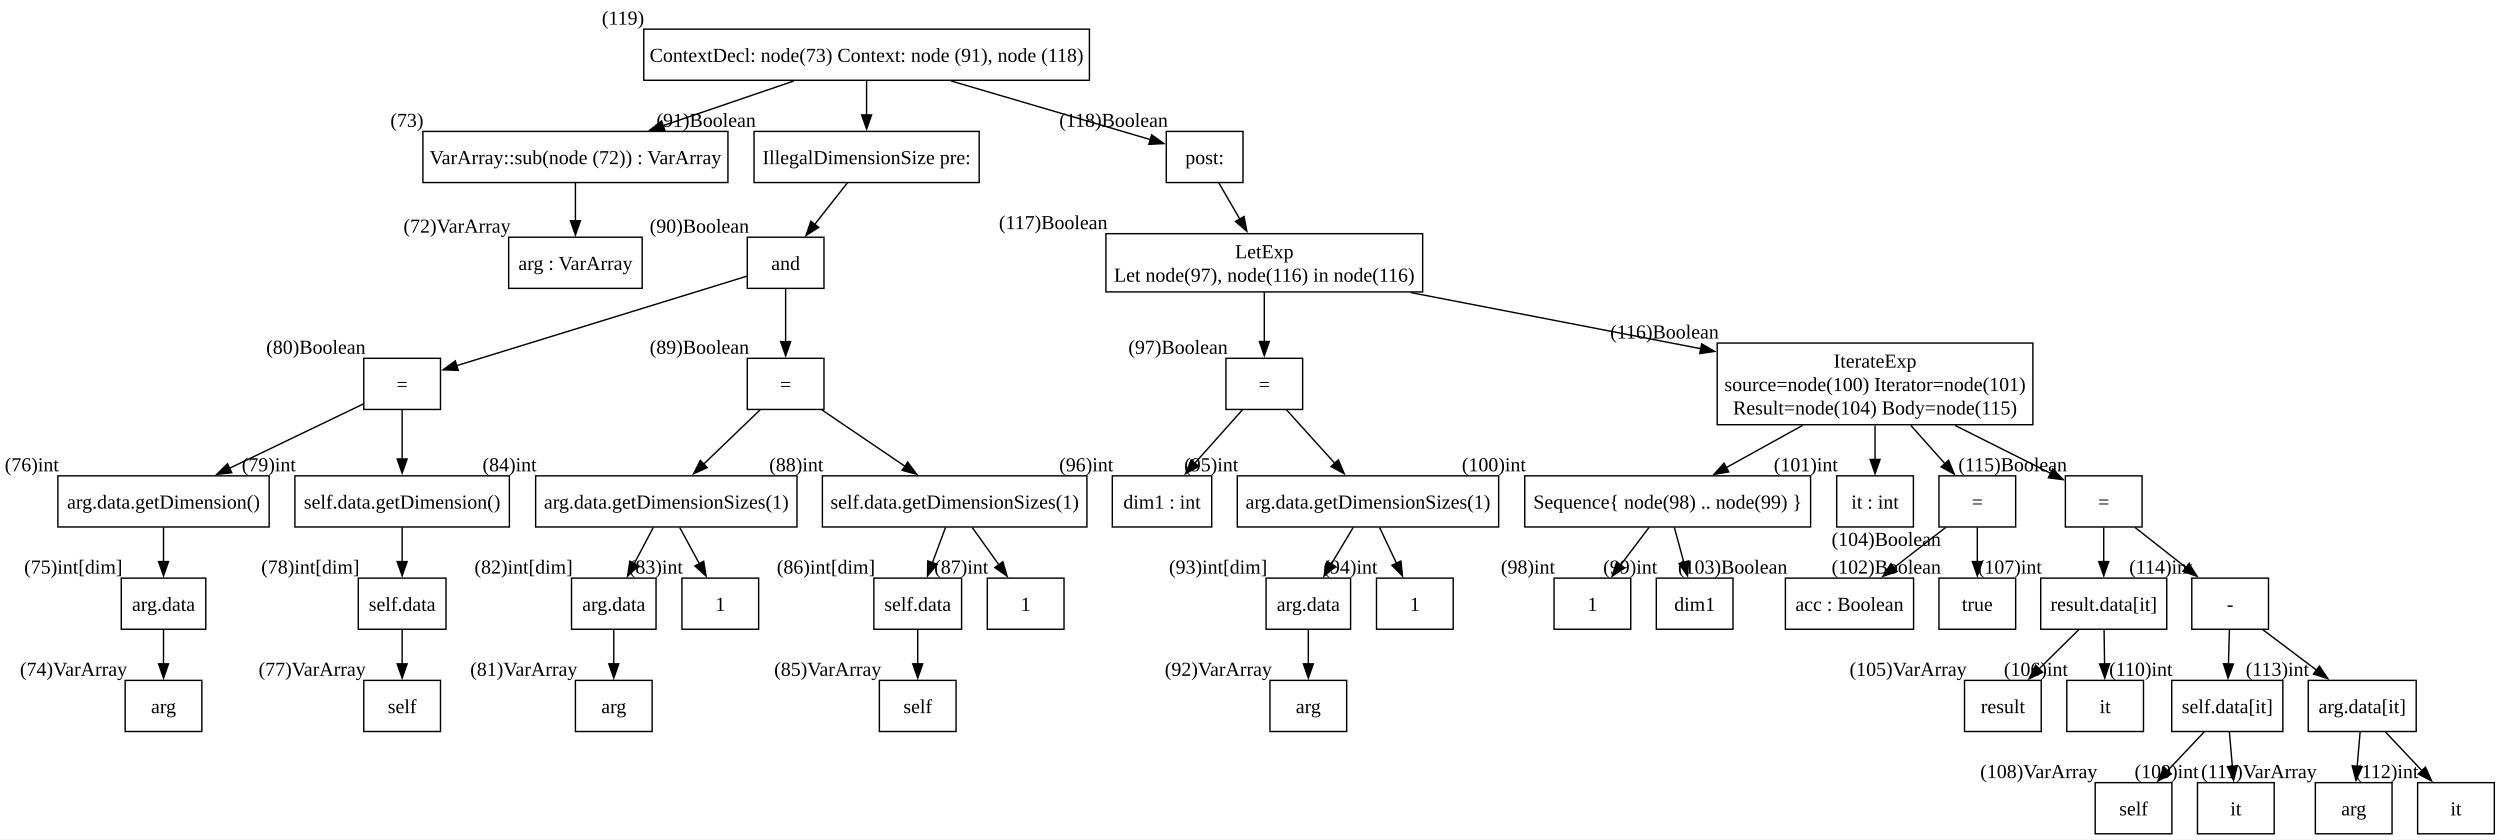
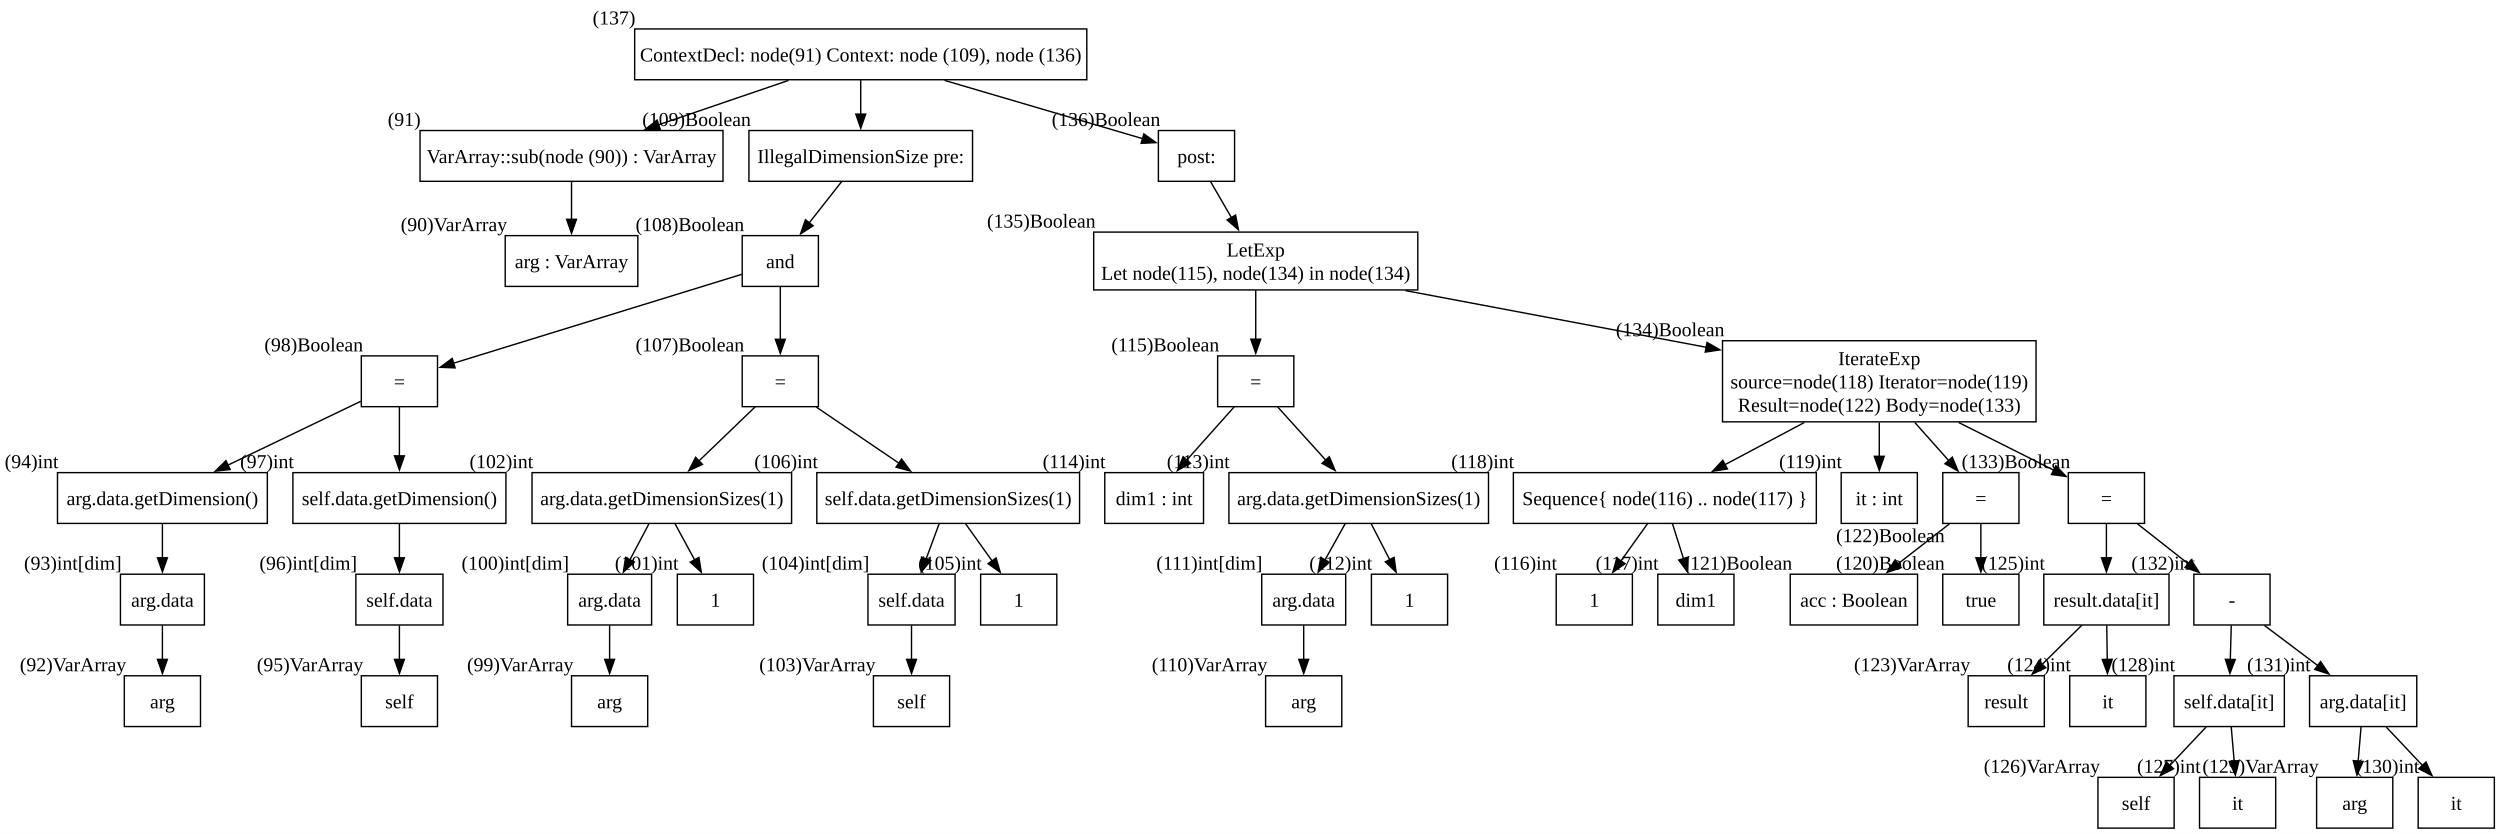
- <svg xmlns="http://www.w3.org/2000/svg" width="1760pt" height="591pt" viewBox="0.00 0.00 1760.12 591.00">
+ <svg xmlns="http://www.w3.org/2000/svg" width="1772pt" height="591pt" viewBox="0.00 0.00 1772.12 591.00">
  <g id="graph0" class="graph" transform="scale(1 1) rotate(0) translate(4 587)">
-     <polygon fill="white" stroke="none" points="-4,4 -4,-587 1756.12,-587 1756.12,4 -4,4" />
+     <polygon fill="white" stroke="none" points="-4,4 -4,-587 1768.12,-587 1768.12,4 -4,4" />
    <g id="node1" class="node">
-       <polygon fill="none" stroke="black" points="763,-566.5 449.25,-566.5 449.25,-530.5 763,-530.5 763,-566.5" />
-       <text text-anchor="middle" x="606.12" y="-543.45" font-family="Times New Roman,serif" font-size="14.00">ContextDecl: node(73) Context: node (91), node (118)</text>
-       <text text-anchor="middle" x="434.62" y="-569.7" font-family="Times New Roman,serif" font-size="14.00">(119)</text>
+       <polygon fill="none" stroke="black" points="766.38,-566.5 445.88,-566.5 445.88,-530.5 766.38,-530.5 766.38,-566.5" />
+       <text text-anchor="middle" x="606.12" y="-543.45" font-family="Times New Roman,serif" font-size="14.00">ContextDecl: node(91) Context: node (109), node (136)</text>
+       <text text-anchor="middle" x="431.25" y="-569.7" font-family="Times New Roman,serif" font-size="14.00">(137)</text>
    </g>
    <g id="node2" class="node">
      <polygon fill="none" stroke="black" points="508.5,-494.5 293.75,-494.5 293.75,-458.5 508.5,-458.5 508.5,-494.5" />
-       <text text-anchor="middle" x="401.12" y="-471.45" font-family="Times New Roman,serif" font-size="14.00">VarArray::sub(node (72)) : VarArray</text>
-       <text text-anchor="middle" x="282.5" y="-497.7" font-family="Times New Roman,serif" font-size="14.00">(73)</text>
+       <text text-anchor="middle" x="401.12" y="-471.45" font-family="Times New Roman,serif" font-size="14.00">VarArray::sub(node (90)) : VarArray</text>
+       <text text-anchor="middle" x="282.5" y="-497.7" font-family="Times New Roman,serif" font-size="14.00">(91)</text>
    </g>
    <g id="edge1" class="edge">
      <path fill="none" stroke="black" d="M554.92,-530.02C526.93,-520.46 492.07,-508.55 462.61,-498.5" />
      <polygon fill="black" stroke="black" points="464.06,-495.29 453.46,-495.37 461.79,-501.91 464.06,-495.29" />
    </g>
    <g id="node3" class="node">
      <polygon fill="none" stroke="black" points="685.38,-494.5 526.88,-494.5 526.88,-458.5 685.38,-458.5 685.38,-494.5" />
      <text text-anchor="middle" x="606.12" y="-471.45" font-family="Times New Roman,serif" font-size="14.00">IllegalDimensionSize pre:</text>
-       <text text-anchor="middle" x="493.12" y="-497.7" font-family="Times New Roman,serif" font-size="14.00">(91)Boolean</text>
+       <text text-anchor="middle" x="489.75" y="-497.7" font-family="Times New Roman,serif" font-size="14.00">(109)Boolean</text>
    </g>
    <g id="edge2" class="edge">
      <path fill="none" stroke="black" d="M606.12,-530.2C606.12,-522.91 606.12,-514.23 606.12,-506.04" />
      <polygon fill="black" stroke="black" points="609.63,-506.12 606.13,-496.12 602.63,-506.12 609.63,-506.12" />
    </g>
    <g id="node4" class="node">
      <polygon fill="none" stroke="black" points="871.12,-494.5 817.12,-494.5 817.12,-458.5 871.12,-458.5 871.12,-494.5" />
      <text text-anchor="middle" x="844.12" y="-471.45" font-family="Times New Roman,serif" font-size="14.00"> post:</text>
-       <text text-anchor="middle" x="780" y="-497.7" font-family="Times New Roman,serif" font-size="14.00">(118)Boolean</text>
+       <text text-anchor="middle" x="780" y="-497.7" font-family="Times New Roman,serif" font-size="14.00">(136)Boolean</text>
    </g>
    <g id="edge3" class="edge">
      <path fill="none" stroke="black" d="M665.57,-530.02C709.68,-517.04 768.5,-499.74 806.35,-488.61" />
      <polygon fill="black" stroke="black" points="806.85,-492.11 815.46,-485.93 804.88,-485.4 806.85,-492.11" />
    </g>
    <g id="node5" class="node">
      <polygon fill="none" stroke="black" points="448.12,-420 354.12,-420 354.12,-384 448.12,-384 448.12,-420" />
      <text text-anchor="middle" x="401.12" y="-396.95" font-family="Times New Roman,serif" font-size="14.00">arg : VarArray</text>
-       <text text-anchor="middle" x="317.75" y="-423.2" font-family="Times New Roman,serif" font-size="14.00">(72)VarArray</text>
+       <text text-anchor="middle" x="317.75" y="-423.2" font-family="Times New Roman,serif" font-size="14.00">(90)VarArray</text>
    </g>
    <g id="edge4" class="edge">
      <path fill="none" stroke="black" d="M401.12,-458.32C401.12,-450.28 401.12,-440.5 401.12,-431.41" />
      <polygon fill="black" stroke="black" points="404.63,-431.57 401.13,-421.57 397.63,-431.57 404.63,-431.57" />
    </g>
    <g id="node6" class="node">
      <polygon fill="none" stroke="black" points="576.12,-420 522.12,-420 522.12,-384 576.12,-384 576.12,-420" />
      <text text-anchor="middle" x="549.12" y="-396.95" font-family="Times New Roman,serif" font-size="14.00">and</text>
-       <text text-anchor="middle" x="488.38" y="-423.2" font-family="Times New Roman,serif" font-size="14.00">(90)Boolean</text>
+       <text text-anchor="middle" x="485" y="-423.2" font-family="Times New Roman,serif" font-size="14.00">(108)Boolean</text>
    </g>
    <g id="edge5" class="edge">
      <path fill="none" stroke="black" d="M592.62,-458.32C585.73,-449.56 577.21,-438.73 569.55,-428.97" />
      <polygon fill="black" stroke="black" points="572.4,-426.95 563.47,-421.25 566.9,-431.27 572.4,-426.95" />
    </g>
    <g id="node7" class="node">
-       <polygon fill="none" stroke="black" points="997.62,-422.5 774.62,-422.5 774.62,-381.5 997.62,-381.5 997.62,-422.5" />
+       <polygon fill="none" stroke="black" points="1001,-422.5 771.25,-422.5 771.25,-381.5 1001,-381.5 1001,-422.5" />
      <text text-anchor="middle" x="886.12" y="-405.2" font-family="Times New Roman,serif" font-size="14.00">LetExp </text>
-       <text text-anchor="middle" x="886.12" y="-388.7" font-family="Times New Roman,serif" font-size="14.00">Let node(97), node(116) in node(116)</text>
-       <text text-anchor="middle" x="737.5" y="-425.7" font-family="Times New Roman,serif" font-size="14.00">(117)Boolean</text>
+       <text text-anchor="middle" x="886.12" y="-388.7" font-family="Times New Roman,serif" font-size="14.00">Let node(115), node(134) in node(134)</text>
+       <text text-anchor="middle" x="734.12" y="-425.7" font-family="Times New Roman,serif" font-size="14.00">(135)Boolean</text>
    </g>
    <g id="edge6" class="edge">
      <path fill="none" stroke="black" d="M854.08,-458.32C858.51,-450.67 863.85,-441.45 868.9,-432.74" />
      <polygon fill="black" stroke="black" points="871.86,-434.6 873.85,-424.19 865.81,-431.09 871.86,-434.6" />
    </g>
    <g id="node8" class="node">
      <polygon fill="none" stroke="black" points="306.12,-334.75 252.12,-334.75 252.12,-298.75 306.12,-298.75 306.12,-334.75" />
      <text text-anchor="middle" x="279.12" y="-311.7" font-family="Times New Roman,serif" font-size="14.00">=</text>
-       <text text-anchor="middle" x="218.38" y="-337.95" font-family="Times New Roman,serif" font-size="14.00">(80)Boolean</text>
+       <text text-anchor="middle" x="218.38" y="-337.95" font-family="Times New Roman,serif" font-size="14.00">(98)Boolean</text>
    </g>
    <g id="edge7" class="edge">
      <path fill="none" stroke="black" d="M521.75,-392.56C473.34,-377.63 372.52,-346.55 317.3,-329.52" />
      <polygon fill="black" stroke="black" points="318.61,-326.26 308.02,-326.66 316.54,-332.95 318.61,-326.26" />
    </g>
    <g id="node9" class="node">
      <polygon fill="none" stroke="black" points="576.12,-334.75 522.12,-334.75 522.12,-298.75 576.12,-298.75 576.12,-334.75" />
      <text text-anchor="middle" x="549.12" y="-311.7" font-family="Times New Roman,serif" font-size="14.00">=</text>
-       <text text-anchor="middle" x="488.38" y="-337.95" font-family="Times New Roman,serif" font-size="14.00">(89)Boolean</text>
+       <text text-anchor="middle" x="485" y="-337.95" font-family="Times New Roman,serif" font-size="14.00">(107)Boolean</text>
    </g>
    <g id="edge8" class="edge">
      <path fill="none" stroke="black" d="M549.12,-383.75C549.12,-372.92 549.12,-358.7 549.12,-346.23" />
      <polygon fill="black" stroke="black" points="552.63,-346.49 549.13,-336.49 545.63,-346.49 552.63,-346.49" />
    </g>
    <g id="node10" class="node">
      <polygon fill="none" stroke="black" points="913.12,-334.75 859.12,-334.75 859.12,-298.75 913.12,-298.75 913.12,-334.75" />
      <text text-anchor="middle" x="886.12" y="-311.7" font-family="Times New Roman,serif" font-size="14.00">=</text>
-       <text text-anchor="middle" x="825.38" y="-337.95" font-family="Times New Roman,serif" font-size="14.00">(97)Boolean</text>
+       <text text-anchor="middle" x="822" y="-337.95" font-family="Times New Roman,serif" font-size="14.00">(115)Boolean</text>
    </g>
    <g id="edge9" class="edge">
      <path fill="none" stroke="black" d="M886.12,-381.27C886.12,-370.85 886.12,-357.87 886.12,-346.37" />
      <polygon fill="black" stroke="black" points="889.63,-346.59 886.13,-336.59 882.63,-346.59 889.63,-346.59" />
    </g>
    <g id="node11" class="node">
-       <polygon fill="none" stroke="black" points="1427.25,-345.5 1205,-345.5 1205,-288 1427.25,-288 1427.25,-345.5" />
-       <text text-anchor="middle" x="1316.12" y="-328.2" font-family="Times New Roman,serif" font-size="14.00">IterateExp</text>
-       <text text-anchor="middle" x="1316.12" y="-311.7" font-family="Times New Roman,serif" font-size="14.00">source=node(100) Iterator=node(101)</text>
-       <text text-anchor="middle" x="1316.12" y="-295.2" font-family="Times New Roman,serif" font-size="14.00">Result=node(104) Body=node(115)</text>
-       <text text-anchor="middle" x="1167.88" y="-348.7" font-family="Times New Roman,serif" font-size="14.00">(116)Boolean</text>
+       <polygon fill="none" stroke="black" points="1439.25,-345.5 1217,-345.5 1217,-288 1439.25,-288 1439.25,-345.5" />
+       <text text-anchor="middle" x="1328.12" y="-328.2" font-family="Times New Roman,serif" font-size="14.00">IterateExp</text>
+       <text text-anchor="middle" x="1328.12" y="-311.7" font-family="Times New Roman,serif" font-size="14.00">source=node(118) Iterator=node(119)</text>
+       <text text-anchor="middle" x="1328.12" y="-295.2" font-family="Times New Roman,serif" font-size="14.00">Result=node(122) Body=node(133)</text>
+       <text text-anchor="middle" x="1179.88" y="-348.7" font-family="Times New Roman,serif" font-size="14.00">(134)Boolean</text>
    </g>
    <g id="edge10" class="edge">
-       <path fill="none" stroke="black" d="M989.39,-381.01C1050.82,-369.11 1129.09,-353.96 1193.63,-341.47" />
-       <polygon fill="black" stroke="black" points="1194.05,-344.95 1203.2,-339.61 1192.72,-338.08 1194.05,-344.95" />
+       <path fill="none" stroke="black" d="M992.28,-381.01C1056.51,-368.91 1138.68,-353.43 1205.66,-340.82" />
+       <polygon fill="black" stroke="black" points="1206.03,-344.31 1215.21,-339.02 1204.74,-337.43 1206.03,-344.31" />
    </g>
    <g id="node12" class="node">
      <polygon fill="none" stroke="black" points="185.5,-252 36.75,-252 36.75,-216 185.5,-216 185.5,-252" />
      <text text-anchor="middle" x="111.12" y="-228.95" font-family="Times New Roman,serif" font-size="14.00">arg.data.getDimension()</text>
-       <text text-anchor="middle" x="18.38" y="-255.2" font-family="Times New Roman,serif" font-size="14.00">(76)int</text>
+       <text text-anchor="middle" x="18.38" y="-255.2" font-family="Times New Roman,serif" font-size="14.00">(94)int</text>
    </g>
    <g id="edge11" class="edge">
      <path fill="none" stroke="black" d="M251.76,-302.6C226.31,-290.36 187.87,-271.89 157.61,-257.35" />
      <polygon fill="black" stroke="black" points="159.18,-254.21 148.65,-253.04 156.15,-260.52 159.18,-254.21" />
    </g>
    <g id="node13" class="node">
      <polygon fill="none" stroke="black" points="354.62,-252 203.62,-252 203.62,-216 354.62,-216 354.62,-252" />
      <text text-anchor="middle" x="279.12" y="-228.95" font-family="Times New Roman,serif" font-size="14.00">self.data.getDimension()</text>
-       <text text-anchor="middle" x="185.25" y="-255.2" font-family="Times New Roman,serif" font-size="14.00">(79)int</text>
+       <text text-anchor="middle" x="185.25" y="-255.2" font-family="Times New Roman,serif" font-size="14.00">(97)int</text>
    </g>
    <g id="edge12" class="edge">
      <path fill="none" stroke="black" d="M279.12,-298.63C279.12,-288.52 279.12,-275.48 279.12,-263.83" />
      <polygon fill="black" stroke="black" points="282.63,-263.89 279.13,-253.89 275.63,-263.89 282.63,-263.89" />
    </g>
    <g id="node14" class="node">
      <polygon fill="none" stroke="black" points="557.12,-252 373.12,-252 373.12,-216 557.12,-216 557.12,-252" />
      <text text-anchor="middle" x="465.12" y="-228.95" font-family="Times New Roman,serif" font-size="14.00">arg.data.getDimensionSizes(1)</text>
-       <text text-anchor="middle" x="354.75" y="-255.2" font-family="Times New Roman,serif" font-size="14.00">(84)int</text>
+       <text text-anchor="middle" x="351.38" y="-255.2" font-family="Times New Roman,serif" font-size="14.00">(102)int</text>
    </g>
    <g id="edge13" class="edge">
      <path fill="none" stroke="black" d="M531.31,-298.63C519.7,-287.46 504.34,-272.7 491.34,-260.2" />
      <polygon fill="black" stroke="black" points="493.93,-257.83 484.29,-253.43 489.08,-262.88 493.93,-257.83" />
    </g>
    <g id="node15" class="node">
      <polygon fill="none" stroke="black" points="761.25,-252 575,-252 575,-216 761.25,-216 761.25,-252" />
      <text text-anchor="middle" x="668.12" y="-228.95" font-family="Times New Roman,serif" font-size="14.00">self.data.getDimensionSizes(1)</text>
-       <text text-anchor="middle" x="556.62" y="-255.2" font-family="Times New Roman,serif" font-size="14.00">(88)int</text>
+       <text text-anchor="middle" x="553.25" y="-255.2" font-family="Times New Roman,serif" font-size="14.00">(106)int</text>
    </g>
    <g id="edge14" class="edge">
      <path fill="none" stroke="black" d="M574.65,-298.43C591.75,-286.82 614.48,-271.4 633.24,-258.67" />
      <polygon fill="black" stroke="black" points="635.08,-261.66 641.39,-253.14 631.15,-255.86 635.08,-261.66" />
    </g>
    <g id="node16" class="node">
      <polygon fill="none" stroke="black" points="849.12,-252 779.12,-252 779.12,-216 849.12,-216 849.12,-252" />
      <text text-anchor="middle" x="814.12" y="-228.95" font-family="Times New Roman,serif" font-size="14.00">dim1 : int</text>
-       <text text-anchor="middle" x="760.75" y="-255.2" font-family="Times New Roman,serif" font-size="14.00">(96)int</text>
+       <text text-anchor="middle" x="757.38" y="-255.2" font-family="Times New Roman,serif" font-size="14.00">(114)int</text>
    </g>
    <g id="edge15" class="edge">
      <path fill="none" stroke="black" d="M870.86,-298.63C861.09,-287.67 848.24,-273.26 837.23,-260.92" />
      <polygon fill="black" stroke="black" points="839.9,-258.64 830.63,-253.51 834.67,-263.3 839.9,-258.64" />
    </g>
    <g id="node17" class="node">
      <polygon fill="none" stroke="black" points="1051.12,-252 867.12,-252 867.12,-216 1051.12,-216 1051.12,-252" />
      <text text-anchor="middle" x="959.12" y="-228.95" font-family="Times New Roman,serif" font-size="14.00">arg.data.getDimensionSizes(1)</text>
-       <text text-anchor="middle" x="848.75" y="-255.2" font-family="Times New Roman,serif" font-size="14.00">(95)int</text>
+       <text text-anchor="middle" x="845.38" y="-255.2" font-family="Times New Roman,serif" font-size="14.00">(113)int</text>
    </g>
    <g id="edge16" class="edge">
      <path fill="none" stroke="black" d="M901.61,-298.63C911.51,-287.67 924.54,-273.26 935.69,-260.92" />
      <polygon fill="black" stroke="black" points="938.29,-263.27 942.4,-253.5 933.1,-258.57 938.29,-263.27" />
    </g>
    <g id="node18" class="node">
-       <polygon fill="none" stroke="black" points="1270.75,-252 1069.5,-252 1069.5,-216 1270.75,-216 1270.75,-252" />
-       <text text-anchor="middle" x="1170.12" y="-228.95" font-family="Times New Roman,serif" font-size="14.00">Sequence{ node(98) .. node(99) }</text>
-       <text text-anchor="middle" x="1047.75" y="-255.2" font-family="Times New Roman,serif" font-size="14.00">(100)int</text>
+       <polygon fill="none" stroke="black" points="1283.5,-252 1068.75,-252 1068.75,-216 1283.5,-216 1283.5,-252" />
+       <text text-anchor="middle" x="1176.12" y="-228.95" font-family="Times New Roman,serif" font-size="14.00">Sequence{ node(116) .. node(117) }</text>
+       <text text-anchor="middle" x="1047" y="-255.2" font-family="Times New Roman,serif" font-size="14.00">(118)int</text>
    </g>
    <g id="edge17" class="edge">
-       <path fill="none" stroke="black" d="M1265.06,-287.51C1247.49,-277.79 1228.05,-267.04 1211.37,-257.81" />
-       <polygon fill="black" stroke="black" points="1213.14,-254.79 1202.7,-253.02 1209.75,-260.92 1213.14,-254.79" />
+       <path fill="none" stroke="black" d="M1274.96,-287.51C1256.5,-277.7 1236.05,-266.84 1218.57,-257.55" />
+       <polygon fill="black" stroke="black" points="1220.47,-254.59 1209.99,-252.99 1217.18,-260.78 1220.47,-254.59" />
    </g>
    <g id="node19" class="node">
-       <polygon fill="none" stroke="black" points="1343.12,-252 1289.12,-252 1289.12,-216 1343.12,-216 1343.12,-252" />
-       <text text-anchor="middle" x="1316.12" y="-228.95" font-family="Times New Roman,serif" font-size="14.00">it : int</text>
-       <text text-anchor="middle" x="1267.38" y="-255.2" font-family="Times New Roman,serif" font-size="14.00">(101)int</text>
+       <polygon fill="none" stroke="black" points="1355.12,-252 1301.12,-252 1301.12,-216 1355.12,-216 1355.12,-252" />
+       <text text-anchor="middle" x="1328.12" y="-228.95" font-family="Times New Roman,serif" font-size="14.00">it : int</text>
+       <text text-anchor="middle" x="1279.38" y="-255.2" font-family="Times New Roman,serif" font-size="14.00">(119)int</text>
    </g>
    <g id="edge18" class="edge">
-       <path fill="none" stroke="black" d="M1316.12,-287.51C1316.12,-279.75 1316.12,-271.33 1316.12,-263.55" />
-       <polygon fill="black" stroke="black" points="1319.63,-263.56 1316.13,-253.56 1312.63,-263.56 1319.63,-263.56" />
+       <path fill="none" stroke="black" d="M1328.12,-287.51C1328.12,-279.75 1328.12,-271.33 1328.12,-263.55" />
+       <polygon fill="black" stroke="black" points="1331.63,-263.56 1328.13,-253.56 1324.63,-263.56 1331.63,-263.56" />
    </g>
    <g id="node20" class="node">
-       <polygon fill="none" stroke="black" points="1415.12,-252 1361.12,-252 1361.12,-216 1415.12,-216 1415.12,-252" />
-       <text text-anchor="middle" x="1388.12" y="-228.95" font-family="Times New Roman,serif" font-size="14.00">=</text>
-       <text text-anchor="middle" x="1324" y="-202.7" font-family="Times New Roman,serif" font-size="14.00">(104)Boolean</text>
+       <polygon fill="none" stroke="black" points="1427.12,-252 1373.12,-252 1373.12,-216 1427.12,-216 1427.12,-252" />
+       <text text-anchor="middle" x="1400.12" y="-228.95" font-family="Times New Roman,serif" font-size="14.00">=</text>
+       <text text-anchor="middle" x="1336" y="-202.7" font-family="Times New Roman,serif" font-size="14.00">(122)Boolean</text>
    </g>
    <g id="edge19" class="edge">
-       <path fill="none" stroke="black" d="M1341.31,-287.51C1349.13,-278.73 1357.71,-269.11 1365.36,-260.53" />
-       <polygon fill="black" stroke="black" points="1367.88,-262.97 1371.92,-253.17 1362.65,-258.31 1367.88,-262.97" />
+       <path fill="none" stroke="black" d="M1353.31,-287.51C1361.13,-278.73 1369.71,-269.11 1377.36,-260.53" />
+       <polygon fill="black" stroke="black" points="1379.88,-262.97 1383.92,-253.17 1374.65,-258.31 1379.88,-262.97" />
    </g>
    <g id="node21" class="node">
-       <polygon fill="none" stroke="black" points="1504.12,-252 1450.12,-252 1450.12,-216 1504.12,-216 1504.12,-252" />
-       <text text-anchor="middle" x="1477.12" y="-228.95" font-family="Times New Roman,serif" font-size="14.00">=</text>
-       <text text-anchor="middle" x="1413" y="-255.2" font-family="Times New Roman,serif" font-size="14.00">(115)Boolean</text>
+       <polygon fill="none" stroke="black" points="1516.12,-252 1462.12,-252 1462.12,-216 1516.12,-216 1516.12,-252" />
+       <text text-anchor="middle" x="1489.12" y="-228.95" font-family="Times New Roman,serif" font-size="14.00">=</text>
+       <text text-anchor="middle" x="1425" y="-255.2" font-family="Times New Roman,serif" font-size="14.00">(133)Boolean</text>
    </g>
    <g id="edge20" class="edge">
-       <path fill="none" stroke="black" d="M1372.43,-287.51C1394.73,-276.33 1419.74,-263.78 1439.73,-253.75" />
-       <polygon fill="black" stroke="black" points="1441.26,-256.91 1448.63,-249.29 1438.12,-250.65 1441.26,-256.91" />
+       <path fill="none" stroke="black" d="M1384.43,-287.51C1406.73,-276.33 1431.74,-263.78 1451.73,-253.75" />
+       <polygon fill="black" stroke="black" points="1453.26,-256.91 1460.63,-249.29 1450.12,-250.65 1453.26,-256.91" />
    </g>
    <g id="node22" class="node">
      <polygon fill="none" stroke="black" points="140.88,-180 81.38,-180 81.38,-144 140.88,-144 140.88,-180" />
      <text text-anchor="middle" x="111.12" y="-156.95" font-family="Times New Roman,serif" font-size="14.00">arg.data</text>
-       <text text-anchor="middle" x="47.62" y="-183.2" font-family="Times New Roman,serif" font-size="14.00">(75)int[dim]</text>
+       <text text-anchor="middle" x="47.62" y="-183.2" font-family="Times New Roman,serif" font-size="14.00">(93)int[dim]</text>
    </g>
    <g id="edge21" class="edge">
      <path fill="none" stroke="black" d="M111.12,-215.7C111.12,-208.41 111.12,-199.73 111.12,-191.54" />
      <polygon fill="black" stroke="black" points="114.63,-191.62 111.13,-181.62 107.63,-191.62 114.63,-191.62" />
    </g>
    <g id="node23" class="node">
      <polygon fill="none" stroke="black" points="310,-180 248.25,-180 248.25,-144 310,-144 310,-180" />
      <text text-anchor="middle" x="279.12" y="-156.95" font-family="Times New Roman,serif" font-size="14.00">self.data</text>
-       <text text-anchor="middle" x="214.5" y="-183.2" font-family="Times New Roman,serif" font-size="14.00">(78)int[dim]</text>
+       <text text-anchor="middle" x="214.5" y="-183.2" font-family="Times New Roman,serif" font-size="14.00">(96)int[dim]</text>
    </g>
    <g id="edge22" class="edge">
      <path fill="none" stroke="black" d="M279.12,-215.7C279.12,-208.41 279.12,-199.73 279.12,-191.54" />
      <polygon fill="black" stroke="black" points="282.63,-191.62 279.13,-181.62 275.63,-191.62 282.63,-191.62" />
    </g>
    <g id="node24" class="node">
      <polygon fill="none" stroke="black" points="457.88,-180 398.38,-180 398.38,-144 457.88,-144 457.88,-180" />
      <text text-anchor="middle" x="428.12" y="-156.95" font-family="Times New Roman,serif" font-size="14.00">arg.data</text>
-       <text text-anchor="middle" x="364.62" y="-183.2" font-family="Times New Roman,serif" font-size="14.00">(82)int[dim]</text>
+       <text text-anchor="middle" x="361.25" y="-183.2" font-family="Times New Roman,serif" font-size="14.00">(100)int[dim]</text>
    </g>
    <g id="edge23" class="edge">
      <path fill="none" stroke="black" d="M455.98,-215.7C451.9,-207.98 447,-198.71 442.46,-190.11" />
      <polygon fill="black" stroke="black" points="445.64,-188.65 437.87,-181.44 439.45,-191.92 445.64,-188.65" />
    </g>
    <g id="node25" class="node">
      <polygon fill="none" stroke="black" points="530.12,-180 476.12,-180 476.12,-144 530.12,-144 530.12,-180" />
      <text text-anchor="middle" x="503.12" y="-156.95" font-family="Times New Roman,serif" font-size="14.00">1</text>
-       <text text-anchor="middle" x="457.75" y="-183.2" font-family="Times New Roman,serif" font-size="14.00">(83)int</text>
+       <text text-anchor="middle" x="454.38" y="-183.2" font-family="Times New Roman,serif" font-size="14.00">(101)int</text>
    </g>
    <g id="edge24" class="edge">
      <path fill="none" stroke="black" d="M474.52,-215.7C478.71,-207.98 483.74,-198.71 488.41,-190.11" />
      <polygon fill="black" stroke="black" points="491.42,-191.89 493.12,-181.43 485.27,-188.55 491.42,-191.89" />
    </g>
    <g id="node26" class="node">
      <polygon fill="none" stroke="black" points="673,-180 611.25,-180 611.25,-144 673,-144 673,-180" />
      <text text-anchor="middle" x="642.12" y="-156.95" font-family="Times New Roman,serif" font-size="14.00">self.data</text>
-       <text text-anchor="middle" x="577.5" y="-183.2" font-family="Times New Roman,serif" font-size="14.00">(86)int[dim]</text>
+       <text text-anchor="middle" x="574.12" y="-183.2" font-family="Times New Roman,serif" font-size="14.00">(104)int[dim]</text>
    </g>
    <g id="edge25" class="edge">
      <path fill="none" stroke="black" d="M661.7,-215.7C658.9,-208.15 655.54,-199.12 652.41,-190.68" />
      <polygon fill="black" stroke="black" points="655.77,-189.68 649.01,-181.52 649.21,-192.12 655.77,-189.68" />
    </g>
    <g id="node27" class="node">
      <polygon fill="none" stroke="black" points="745.12,-180 691.12,-180 691.12,-144 745.12,-144 745.12,-180" />
      <text text-anchor="middle" x="718.12" y="-156.95" font-family="Times New Roman,serif" font-size="14.00">1</text>
-       <text text-anchor="middle" x="672.75" y="-183.2" font-family="Times New Roman,serif" font-size="14.00">(87)int</text>
+       <text text-anchor="middle" x="669.38" y="-183.2" font-family="Times New Roman,serif" font-size="14.00">(105)int</text>
    </g>
    <g id="edge26" class="edge">
      <path fill="none" stroke="black" d="M680.48,-215.7C686.18,-207.73 693.05,-198.1 699.36,-189.26" />
      <polygon fill="black" stroke="black" points="702.06,-191.51 705.03,-181.34 696.37,-187.44 702.06,-191.51" />
    </g>
    <g id="node28" class="node">
-       <polygon fill="none" stroke="black" points="946.88,-180 887.38,-180 887.38,-144 946.88,-144 946.88,-180" />
-       <text text-anchor="middle" x="917.12" y="-156.95" font-family="Times New Roman,serif" font-size="14.00">arg.data</text>
-       <text text-anchor="middle" x="853.62" y="-183.2" font-family="Times New Roman,serif" font-size="14.00">(93)int[dim]</text>
+       <polygon fill="none" stroke="black" points="949.88,-180 890.38,-180 890.38,-144 949.88,-144 949.88,-180" />
+       <text text-anchor="middle" x="920.12" y="-156.95" font-family="Times New Roman,serif" font-size="14.00">arg.data</text>
+       <text text-anchor="middle" x="853.25" y="-183.2" font-family="Times New Roman,serif" font-size="14.00">(111)int[dim]</text>
    </g>
    <g id="edge27" class="edge">
-       <path fill="none" stroke="black" d="M948.74,-215.7C944.06,-207.9 938.43,-198.51 933.22,-189.83" />
-       <polygon fill="black" stroke="black" points="936.31,-188.18 928.17,-181.4 930.31,-191.78 936.31,-188.18" />
+       <path fill="none" stroke="black" d="M949.48,-215.7C945.19,-207.98 940.02,-198.71 935.23,-190.11" />
+       <polygon fill="black" stroke="black" points="938.32,-188.46 930.39,-181.43 932.2,-191.87 938.32,-188.46" />
    </g>
    <g id="node29" class="node">
-       <polygon fill="none" stroke="black" points="1019.12,-180 965.12,-180 965.12,-144 1019.12,-144 1019.12,-180" />
-       <text text-anchor="middle" x="992.12" y="-156.95" font-family="Times New Roman,serif" font-size="14.00">1</text>
-       <text text-anchor="middle" x="946.75" y="-183.2" font-family="Times New Roman,serif" font-size="14.00">(94)int</text>
+       <polygon fill="none" stroke="black" points="1022.12,-180 968.12,-180 968.12,-144 1022.12,-144 1022.12,-180" />
+       <text text-anchor="middle" x="995.12" y="-156.95" font-family="Times New Roman,serif" font-size="14.00">1</text>
+       <text text-anchor="middle" x="946.38" y="-183.2" font-family="Times New Roman,serif" font-size="14.00">(112)int</text>
    </g>
    <g id="edge28" class="edge">
-       <path fill="none" stroke="black" d="M967.28,-215.7C970.88,-208.07 975.19,-198.92 979.21,-190.4" />
-       <polygon fill="black" stroke="black" points="982.32,-192.01 983.42,-181.47 975.99,-189.03 982.32,-192.01" />
+       <path fill="none" stroke="black" d="M968.02,-215.7C971.99,-207.98 976.76,-198.71 981.18,-190.11" />
+       <polygon fill="black" stroke="black" points="984.18,-191.94 985.64,-181.45 977.95,-188.74 984.18,-191.94" />
    </g>
    <g id="node30" class="node">
-       <polygon fill="none" stroke="black" points="1144.12,-180 1090.12,-180 1090.12,-144 1144.12,-144 1144.12,-180" />
-       <text text-anchor="middle" x="1117.12" y="-156.95" font-family="Times New Roman,serif" font-size="14.00">1</text>
-       <text text-anchor="middle" x="1071.75" y="-183.2" font-family="Times New Roman,serif" font-size="14.00">(98)int</text>
+       <polygon fill="none" stroke="black" points="1153.12,-180 1099.12,-180 1099.12,-144 1153.12,-144 1153.12,-180" />
+       <text text-anchor="middle" x="1126.12" y="-156.95" font-family="Times New Roman,serif" font-size="14.00">1</text>
+       <text text-anchor="middle" x="1077.38" y="-183.2" font-family="Times New Roman,serif" font-size="14.00">(116)int</text>
    </g>
    <g id="edge29" class="edge">
-       <path fill="none" stroke="black" d="M1157.02,-215.7C1150.99,-207.73 1143.7,-198.1 1137.01,-189.26" />
-       <polygon fill="black" stroke="black" points="1139.82,-187.17 1130.99,-181.31 1134.24,-191.4 1139.82,-187.17" />
+       <path fill="none" stroke="black" d="M1163.77,-215.7C1158.07,-207.73 1151.2,-198.1 1144.89,-189.26" />
+       <polygon fill="black" stroke="black" points="1147.88,-187.44 1139.22,-181.34 1142.19,-191.51 1147.88,-187.44" />
    </g>
    <g id="node31" class="node">
-       <polygon fill="none" stroke="black" points="1216.12,-180 1162.12,-180 1162.12,-144 1216.12,-144 1216.12,-180" />
-       <text text-anchor="middle" x="1189.12" y="-156.95" font-family="Times New Roman,serif" font-size="14.00">dim1</text>
-       <text text-anchor="middle" x="1143.75" y="-183.2" font-family="Times New Roman,serif" font-size="14.00">(99)int</text>
+       <polygon fill="none" stroke="black" points="1225.12,-180 1171.12,-180 1171.12,-144 1225.12,-144 1225.12,-180" />
+       <text text-anchor="middle" x="1198.12" y="-156.95" font-family="Times New Roman,serif" font-size="14.00">dim1</text>
+       <text text-anchor="middle" x="1149.38" y="-183.2" font-family="Times New Roman,serif" font-size="14.00">(117)int</text>
    </g>
    <g id="edge30" class="edge">
-       <path fill="none" stroke="black" d="M1174.82,-215.7C1176.85,-208.24 1179.27,-199.32 1181.53,-190.97" />
-       <polygon fill="black" stroke="black" points="1184.84,-192.13 1184.09,-181.57 1178.09,-190.3 1184.84,-192.13" />
+       <path fill="none" stroke="black" d="M1181.56,-215.7C1183.91,-208.24 1186.71,-199.32 1189.34,-190.97" />
+       <polygon fill="black" stroke="black" points="1192.64,-192.14 1192.3,-181.55 1185.96,-190.04 1192.64,-192.14" />
    </g>
    <g id="node32" class="node">
-       <polygon fill="none" stroke="black" points="1343.25,-180 1253,-180 1253,-144 1343.25,-144 1343.25,-180" />
-       <text text-anchor="middle" x="1298.12" y="-156.95" font-family="Times New Roman,serif" font-size="14.00">acc : Boolean</text>
-       <text text-anchor="middle" x="1215.88" y="-183.2" font-family="Times New Roman,serif" font-size="14.00">(103)Boolean</text>
+       <polygon fill="none" stroke="black" points="1355.25,-180 1265,-180 1265,-144 1355.25,-144 1355.25,-180" />
+       <text text-anchor="middle" x="1310.12" y="-156.95" font-family="Times New Roman,serif" font-size="14.00">acc : Boolean</text>
+       <text text-anchor="middle" x="1227.88" y="-183.2" font-family="Times New Roman,serif" font-size="14.00">(121)Boolean</text>
    </g>
    <g id="edge31" class="edge">
-       <path fill="none" stroke="black" d="M1365.88,-215.7C1354.84,-207.11 1341.33,-196.61 1329.29,-187.24" />
-       <polygon fill="black" stroke="black" points="1331.67,-184.65 1321.62,-181.28 1327.37,-190.18 1331.67,-184.65" />
+       <path fill="none" stroke="black" d="M1377.88,-215.7C1366.84,-207.11 1353.33,-196.61 1341.29,-187.24" />
+       <polygon fill="black" stroke="black" points="1343.67,-184.65 1333.62,-181.28 1339.37,-190.18 1343.67,-184.65" />
    </g>
    <g id="node33" class="node">
-       <polygon fill="none" stroke="black" points="1415.12,-180 1361.12,-180 1361.12,-144 1415.12,-144 1415.12,-180" />
-       <text text-anchor="middle" x="1388.12" y="-156.95" font-family="Times New Roman,serif" font-size="14.00">true</text>
-       <text text-anchor="middle" x="1324" y="-183.2" font-family="Times New Roman,serif" font-size="14.00">(102)Boolean</text>
+       <polygon fill="none" stroke="black" points="1427.12,-180 1373.12,-180 1373.12,-144 1427.12,-144 1427.12,-180" />
+       <text text-anchor="middle" x="1400.12" y="-156.95" font-family="Times New Roman,serif" font-size="14.00">true</text>
+       <text text-anchor="middle" x="1336" y="-183.2" font-family="Times New Roman,serif" font-size="14.00">(120)Boolean</text>
    </g>
    <g id="edge32" class="edge">
-       <path fill="none" stroke="black" d="M1388.12,-215.7C1388.12,-208.41 1388.12,-199.73 1388.12,-191.54" />
-       <polygon fill="black" stroke="black" points="1391.63,-191.62 1388.13,-181.62 1384.63,-191.62 1391.63,-191.62" />
+       <path fill="none" stroke="black" d="M1400.12,-215.7C1400.12,-208.41 1400.12,-199.73 1400.12,-191.54" />
+       <polygon fill="black" stroke="black" points="1403.63,-191.62 1400.13,-181.62 1396.63,-191.62 1403.63,-191.62" />
    </g>
    <g id="node34" class="node">
-       <polygon fill="none" stroke="black" points="1521.5,-180 1432.75,-180 1432.75,-144 1521.5,-144 1521.5,-180" />
-       <text text-anchor="middle" x="1477.12" y="-156.95" font-family="Times New Roman,serif" font-size="14.00">result.data[it]</text>
-       <text text-anchor="middle" x="1411" y="-183.2" font-family="Times New Roman,serif" font-size="14.00">(107)int</text>
+       <polygon fill="none" stroke="black" points="1533.5,-180 1444.75,-180 1444.75,-144 1533.5,-144 1533.5,-180" />
+       <text text-anchor="middle" x="1489.12" y="-156.95" font-family="Times New Roman,serif" font-size="14.00">result.data[it]</text>
+       <text text-anchor="middle" x="1423" y="-183.2" font-family="Times New Roman,serif" font-size="14.00">(125)int</text>
    </g>
    <g id="edge33" class="edge">
-       <path fill="none" stroke="black" d="M1477.12,-215.7C1477.12,-208.41 1477.12,-199.73 1477.12,-191.54" />
-       <polygon fill="black" stroke="black" points="1480.63,-191.62 1477.13,-181.62 1473.63,-191.62 1480.63,-191.62" />
+       <path fill="none" stroke="black" d="M1489.12,-215.7C1489.12,-208.41 1489.12,-199.73 1489.12,-191.54" />
+       <polygon fill="black" stroke="black" points="1492.63,-191.62 1489.13,-181.62 1485.63,-191.62 1492.63,-191.62" />
    </g>
    <g id="node35" class="node">
-       <polygon fill="none" stroke="black" points="1593.12,-180 1539.12,-180 1539.12,-144 1593.12,-144 1593.12,-180" />
-       <text text-anchor="middle" x="1566.12" y="-156.95" font-family="Times New Roman,serif" font-size="14.00">-</text>
-       <text text-anchor="middle" x="1517.38" y="-183.2" font-family="Times New Roman,serif" font-size="14.00">(114)int</text>
+       <polygon fill="none" stroke="black" points="1605.12,-180 1551.12,-180 1551.12,-144 1605.12,-144 1605.12,-180" />
+       <text text-anchor="middle" x="1578.12" y="-156.95" font-family="Times New Roman,serif" font-size="14.00">-</text>
+       <text text-anchor="middle" x="1529.38" y="-183.2" font-family="Times New Roman,serif" font-size="14.00">(132)int</text>
    </g>
    <g id="edge34" class="edge">
-       <path fill="none" stroke="black" d="M1499.13,-215.7C1510.04,-207.11 1523.4,-196.61 1535.31,-187.24" />
-       <polygon fill="black" stroke="black" points="1537.18,-190.22 1542.88,-181.28 1532.86,-184.71 1537.18,-190.22" />
+       <path fill="none" stroke="black" d="M1511.13,-215.7C1522.04,-207.11 1535.4,-196.61 1547.31,-187.24" />
+       <polygon fill="black" stroke="black" points="1549.18,-190.22 1554.88,-181.28 1544.86,-184.71 1549.18,-190.22" />
    </g>
    <g id="node36" class="node">
      <polygon fill="none" stroke="black" points="138.12,-108 84.12,-108 84.12,-72 138.12,-72 138.12,-108" />
      <text text-anchor="middle" x="111.12" y="-84.95" font-family="Times New Roman,serif" font-size="14.00">arg</text>
-       <text text-anchor="middle" x="47.75" y="-111.2" font-family="Times New Roman,serif" font-size="14.00">(74)VarArray</text>
+       <text text-anchor="middle" x="47.75" y="-111.2" font-family="Times New Roman,serif" font-size="14.00">(92)VarArray</text>
    </g>
    <g id="edge35" class="edge">
      <path fill="none" stroke="black" d="M111.12,-143.7C111.12,-136.41 111.12,-127.73 111.12,-119.54" />
      <polygon fill="black" stroke="black" points="114.63,-119.62 111.13,-109.62 107.63,-119.62 114.63,-119.62" />
    </g>
    <g id="node37" class="node">
      <polygon fill="none" stroke="black" points="306.12,-108 252.12,-108 252.12,-72 306.12,-72 306.12,-108" />
      <text text-anchor="middle" x="279.12" y="-84.95" font-family="Times New Roman,serif" font-size="14.00">self</text>
-       <text text-anchor="middle" x="215.75" y="-111.2" font-family="Times New Roman,serif" font-size="14.00">(77)VarArray</text>
+       <text text-anchor="middle" x="215.75" y="-111.2" font-family="Times New Roman,serif" font-size="14.00">(95)VarArray</text>
    </g>
    <g id="edge36" class="edge">
      <path fill="none" stroke="black" d="M279.12,-143.7C279.12,-136.41 279.12,-127.73 279.12,-119.54" />
      <polygon fill="black" stroke="black" points="282.63,-119.62 279.13,-109.62 275.63,-119.62 282.63,-119.62" />
    </g>
    <g id="node38" class="node">
      <polygon fill="none" stroke="black" points="455.12,-108 401.12,-108 401.12,-72 455.12,-72 455.12,-108" />
      <text text-anchor="middle" x="428.12" y="-84.95" font-family="Times New Roman,serif" font-size="14.00">arg</text>
-       <text text-anchor="middle" x="364.75" y="-111.2" font-family="Times New Roman,serif" font-size="14.00">(81)VarArray</text>
+       <text text-anchor="middle" x="364.75" y="-111.2" font-family="Times New Roman,serif" font-size="14.00">(99)VarArray</text>
    </g>
    <g id="edge37" class="edge">
      <path fill="none" stroke="black" d="M428.12,-143.7C428.12,-136.41 428.12,-127.73 428.12,-119.54" />
      <polygon fill="black" stroke="black" points="431.63,-119.62 428.13,-109.62 424.63,-119.62 431.63,-119.62" />
    </g>
    <g id="node39" class="node">
      <polygon fill="none" stroke="black" points="669.12,-108 615.12,-108 615.12,-72 669.12,-72 669.12,-108" />
      <text text-anchor="middle" x="642.12" y="-84.95" font-family="Times New Roman,serif" font-size="14.00">self</text>
-       <text text-anchor="middle" x="578.75" y="-111.2" font-family="Times New Roman,serif" font-size="14.00">(85)VarArray</text>
+       <text text-anchor="middle" x="575.38" y="-111.2" font-family="Times New Roman,serif" font-size="14.00">(103)VarArray</text>
    </g>
    <g id="edge38" class="edge">
      <path fill="none" stroke="black" d="M642.12,-143.7C642.12,-136.41 642.12,-127.73 642.12,-119.54" />
      <polygon fill="black" stroke="black" points="645.63,-119.62 642.13,-109.62 638.63,-119.62 645.63,-119.62" />
    </g>
    <g id="node40" class="node">
-       <polygon fill="none" stroke="black" points="944.12,-108 890.12,-108 890.12,-72 944.12,-72 944.12,-108" />
-       <text text-anchor="middle" x="917.12" y="-84.95" font-family="Times New Roman,serif" font-size="14.00">arg</text>
-       <text text-anchor="middle" x="853.75" y="-111.2" font-family="Times New Roman,serif" font-size="14.00">(92)VarArray</text>
+       <polygon fill="none" stroke="black" points="947.12,-108 893.12,-108 893.12,-72 947.12,-72 947.12,-108" />
+       <text text-anchor="middle" x="920.12" y="-84.95" font-family="Times New Roman,serif" font-size="14.00">arg</text>
+       <text text-anchor="middle" x="853.38" y="-111.2" font-family="Times New Roman,serif" font-size="14.00">(110)VarArray</text>
    </g>
    <g id="edge39" class="edge">
-       <path fill="none" stroke="black" d="M917.12,-143.7C917.12,-136.41 917.12,-127.73 917.12,-119.54" />
-       <polygon fill="black" stroke="black" points="920.63,-119.62 917.13,-109.62 913.63,-119.62 920.63,-119.62" />
+       <path fill="none" stroke="black" d="M920.12,-143.7C920.12,-136.41 920.12,-127.73 920.12,-119.54" />
+       <polygon fill="black" stroke="black" points="923.63,-119.62 920.13,-109.62 916.63,-119.62 923.63,-119.62" />
    </g>
    <g id="node41" class="node">
-       <polygon fill="none" stroke="black" points="1433.12,-108 1379.12,-108 1379.12,-72 1433.12,-72 1433.12,-108" />
-       <text text-anchor="middle" x="1406.12" y="-84.95" font-family="Times New Roman,serif" font-size="14.00">result</text>
-       <text text-anchor="middle" x="1339.38" y="-111.2" font-family="Times New Roman,serif" font-size="14.00">(105)VarArray</text>
+       <polygon fill="none" stroke="black" points="1445.12,-108 1391.12,-108 1391.12,-72 1445.12,-72 1445.12,-108" />
+       <text text-anchor="middle" x="1418.12" y="-84.95" font-family="Times New Roman,serif" font-size="14.00">result</text>
+       <text text-anchor="middle" x="1351.38" y="-111.2" font-family="Times New Roman,serif" font-size="14.00">(123)VarArray</text>
    </g>
    <g id="edge40" class="edge">
-       <path fill="none" stroke="black" d="M1459.57,-143.7C1451.15,-135.39 1440.89,-125.28 1431.62,-116.14" />
-       <polygon fill="black" stroke="black" points="1434.13,-113.7 1424.55,-109.17 1429.22,-118.68 1434.13,-113.7" />
+       <path fill="none" stroke="black" d="M1471.57,-143.7C1463.15,-135.39 1452.89,-125.28 1443.62,-116.14" />
+       <polygon fill="black" stroke="black" points="1446.13,-113.7 1436.55,-109.17 1441.22,-118.68 1446.13,-113.7" />
    </g>
    <g id="node42" class="node">
-       <polygon fill="none" stroke="black" points="1505.12,-108 1451.12,-108 1451.12,-72 1505.12,-72 1505.12,-108" />
-       <text text-anchor="middle" x="1478.12" y="-84.95" font-family="Times New Roman,serif" font-size="14.00">it</text>
-       <text text-anchor="middle" x="1429.38" y="-111.2" font-family="Times New Roman,serif" font-size="14.00">(106)int</text>
+       <polygon fill="none" stroke="black" points="1517.12,-108 1463.12,-108 1463.12,-72 1517.12,-72 1517.12,-108" />
+       <text text-anchor="middle" x="1490.12" y="-84.95" font-family="Times New Roman,serif" font-size="14.00">it</text>
+       <text text-anchor="middle" x="1441.38" y="-111.2" font-family="Times New Roman,serif" font-size="14.00">(124)int</text>
    </g>
    <g id="edge41" class="edge">
-       <path fill="none" stroke="black" d="M1477.37,-143.7C1477.48,-136.41 1477.6,-127.73 1477.72,-119.54" />
-       <polygon fill="black" stroke="black" points="1481.22,-119.67 1477.86,-109.62 1474.22,-119.57 1481.22,-119.67" />
+       <path fill="none" stroke="black" d="M1489.37,-143.7C1489.48,-136.41 1489.6,-127.73 1489.72,-119.54" />
+       <polygon fill="black" stroke="black" points="1493.22,-119.67 1489.86,-109.62 1486.22,-119.57 1493.22,-119.67" />
    </g>
    <g id="node43" class="node">
-       <polygon fill="none" stroke="black" points="1603.25,-108 1525,-108 1525,-72 1603.25,-72 1603.25,-108" />
-       <text text-anchor="middle" x="1564.12" y="-84.95" font-family="Times New Roman,serif" font-size="14.00">self.data[it]</text>
-       <text text-anchor="middle" x="1503.25" y="-111.2" font-family="Times New Roman,serif" font-size="14.00">(110)int</text>
+       <polygon fill="none" stroke="black" points="1615.25,-108 1537,-108 1537,-72 1615.25,-72 1615.25,-108" />
+       <text text-anchor="middle" x="1576.12" y="-84.95" font-family="Times New Roman,serif" font-size="14.00">self.data[it]</text>
+       <text text-anchor="middle" x="1515.25" y="-111.2" font-family="Times New Roman,serif" font-size="14.00">(128)int</text>
    </g>
    <g id="edge42" class="edge">
-       <path fill="none" stroke="black" d="M1565.63,-143.7C1565.42,-136.41 1565.17,-127.73 1564.94,-119.54" />
-       <polygon fill="black" stroke="black" points="1568.44,-119.51 1564.66,-109.62 1561.44,-119.71 1568.44,-119.51" />
+       <path fill="none" stroke="black" d="M1577.63,-143.7C1577.42,-136.41 1577.17,-127.73 1576.94,-119.54" />
+       <polygon fill="black" stroke="black" points="1580.44,-119.51 1576.66,-109.62 1573.44,-119.71 1580.44,-119.51" />
    </g>
    <g id="node44" class="node">
-       <polygon fill="none" stroke="black" points="1697.12,-108 1621.12,-108 1621.12,-72 1697.12,-72 1697.12,-108" />
-       <text text-anchor="middle" x="1659.12" y="-84.95" font-family="Times New Roman,serif" font-size="14.00">arg.data[it]</text>
-       <text text-anchor="middle" x="1599.38" y="-111.2" font-family="Times New Roman,serif" font-size="14.00">(113)int</text>
+       <polygon fill="none" stroke="black" points="1709.12,-108 1633.12,-108 1633.12,-72 1709.12,-72 1709.12,-108" />
+       <text text-anchor="middle" x="1671.12" y="-84.95" font-family="Times New Roman,serif" font-size="14.00">arg.data[it]</text>
+       <text text-anchor="middle" x="1611.38" y="-111.2" font-family="Times New Roman,serif" font-size="14.00">(131)int</text>
    </g>
    <g id="edge43" class="edge">
-       <path fill="none" stroke="black" d="M1589.11,-143.7C1600.52,-135.11 1614.48,-124.61 1626.92,-115.24" />
-       <polygon fill="black" stroke="black" points="1628.98,-118.07 1634.87,-109.26 1624.77,-112.47 1628.98,-118.07" />
+       <path fill="none" stroke="black" d="M1601.11,-143.7C1612.52,-135.11 1626.48,-124.61 1638.92,-115.24" />
+       <polygon fill="black" stroke="black" points="1640.98,-118.07 1646.87,-109.26 1636.77,-112.47 1640.98,-118.07" />
    </g>
    <g id="node45" class="node">
-       <polygon fill="none" stroke="black" points="1525.12,-36 1471.12,-36 1471.12,0 1525.12,0 1525.12,-36" />
-       <text text-anchor="middle" x="1498.12" y="-12.95" font-family="Times New Roman,serif" font-size="14.00">self</text>
-       <text text-anchor="middle" x="1431.38" y="-39.2" font-family="Times New Roman,serif" font-size="14.00">(108)VarArray</text>
+       <polygon fill="none" stroke="black" points="1537.12,-36 1483.12,-36 1483.12,0 1537.12,0 1537.12,-36" />
+       <text text-anchor="middle" x="1510.12" y="-12.95" font-family="Times New Roman,serif" font-size="14.00">self</text>
+       <text text-anchor="middle" x="1443.38" y="-39.2" font-family="Times New Roman,serif" font-size="14.00">(126)VarArray</text>
    </g>
    <g id="edge44" class="edge">
-       <path fill="none" stroke="black" d="M1547.81,-71.7C1540.06,-63.47 1530.64,-53.48 1522.09,-44.42" />
-       <polygon fill="black" stroke="black" points="1524.7,-42.08 1515.29,-37.21 1519.6,-46.88 1524.7,-42.08" />
+       <path fill="none" stroke="black" d="M1559.81,-71.7C1552.06,-63.47 1542.64,-53.48 1534.09,-44.42" />
+       <polygon fill="black" stroke="black" points="1536.7,-42.08 1527.29,-37.21 1531.6,-46.88 1536.7,-42.08" />
    </g>
    <g id="node46" class="node">
-       <polygon fill="none" stroke="black" points="1597.12,-36 1543.12,-36 1543.12,0 1597.12,0 1597.12,-36" />
-       <text text-anchor="middle" x="1570.12" y="-12.95" font-family="Times New Roman,serif" font-size="14.00">it</text>
-       <text text-anchor="middle" x="1521.38" y="-39.2" font-family="Times New Roman,serif" font-size="14.00">(109)int</text>
+       <polygon fill="none" stroke="black" points="1609.12,-36 1555.12,-36 1555.12,0 1609.12,0 1609.12,-36" />
+       <text text-anchor="middle" x="1582.12" y="-12.95" font-family="Times New Roman,serif" font-size="14.00">it</text>
+       <text text-anchor="middle" x="1533.38" y="-39.2" font-family="Times New Roman,serif" font-size="14.00">(127)int</text>
    </g>
    <g id="edge45" class="edge">
-       <path fill="none" stroke="black" d="M1565.61,-71.7C1566.23,-64.41 1566.98,-55.73 1567.68,-47.54" />
-       <polygon fill="black" stroke="black" points="1571.16,-47.87 1568.53,-37.61 1564.19,-47.28 1571.16,-47.87" />
+       <path fill="none" stroke="black" d="M1577.61,-71.7C1578.23,-64.41 1578.98,-55.73 1579.68,-47.54" />
+       <polygon fill="black" stroke="black" points="1583.16,-47.87 1580.53,-37.61 1576.19,-47.28 1583.16,-47.87" />
    </g>
    <g id="node47" class="node">
-       <polygon fill="none" stroke="black" points="1680.12,-36 1626.12,-36 1626.12,0 1680.12,0 1680.12,-36" />
-       <text text-anchor="middle" x="1653.12" y="-12.95" font-family="Times New Roman,serif" font-size="14.00">arg</text>
-       <text text-anchor="middle" x="1586.38" y="-39.2" font-family="Times New Roman,serif" font-size="14.00">(111)VarArray</text>
+       <polygon fill="none" stroke="black" points="1692.12,-36 1638.12,-36 1638.12,0 1692.12,0 1692.12,-36" />
+       <text text-anchor="middle" x="1665.12" y="-12.95" font-family="Times New Roman,serif" font-size="14.00">arg</text>
+       <text text-anchor="middle" x="1598.38" y="-39.2" font-family="Times New Roman,serif" font-size="14.00">(129)VarArray</text>
    </g>
    <g id="edge46" class="edge">
-       <path fill="none" stroke="black" d="M1657.64,-71.7C1657.02,-64.41 1656.27,-55.73 1655.57,-47.54" />
-       <polygon fill="black" stroke="black" points="1659.06,-47.28 1654.72,-37.61 1652.09,-47.87 1659.06,-47.28" />
+       <path fill="none" stroke="black" d="M1669.64,-71.7C1669.02,-64.41 1668.27,-55.73 1667.57,-47.54" />
+       <polygon fill="black" stroke="black" points="1671.06,-47.28 1666.72,-37.61 1664.09,-47.87 1671.06,-47.28" />
    </g>
    <g id="node48" class="node">
-       <polygon fill="none" stroke="black" points="1752.12,-36 1698.12,-36 1698.12,0 1752.12,0 1752.12,-36" />
-       <text text-anchor="middle" x="1725.12" y="-12.95" font-family="Times New Roman,serif" font-size="14.00">it</text>
-       <text text-anchor="middle" x="1676.38" y="-39.2" font-family="Times New Roman,serif" font-size="14.00">(112)int</text>
+       <polygon fill="none" stroke="black" points="1764.12,-36 1710.12,-36 1710.12,0 1764.12,0 1764.12,-36" />
+       <text text-anchor="middle" x="1737.12" y="-12.95" font-family="Times New Roman,serif" font-size="14.00">it</text>
+       <text text-anchor="middle" x="1688.38" y="-39.2" font-family="Times New Roman,serif" font-size="14.00">(130)int</text>
    </g>
    <g id="edge47" class="edge">
-       <path fill="none" stroke="black" d="M1675.44,-71.7C1683.19,-63.47 1692.61,-53.48 1701.16,-44.42" />
-       <polygon fill="black" stroke="black" points="1703.65,-46.88 1707.96,-37.21 1698.55,-42.08 1703.65,-46.88" />
+       <path fill="none" stroke="black" d="M1687.44,-71.7C1695.19,-63.47 1704.61,-53.48 1713.16,-44.42" />
+       <polygon fill="black" stroke="black" points="1715.65,-46.88 1719.96,-37.21 1710.55,-42.08 1715.65,-46.88" />
    </g>
  </g>
</svg>
